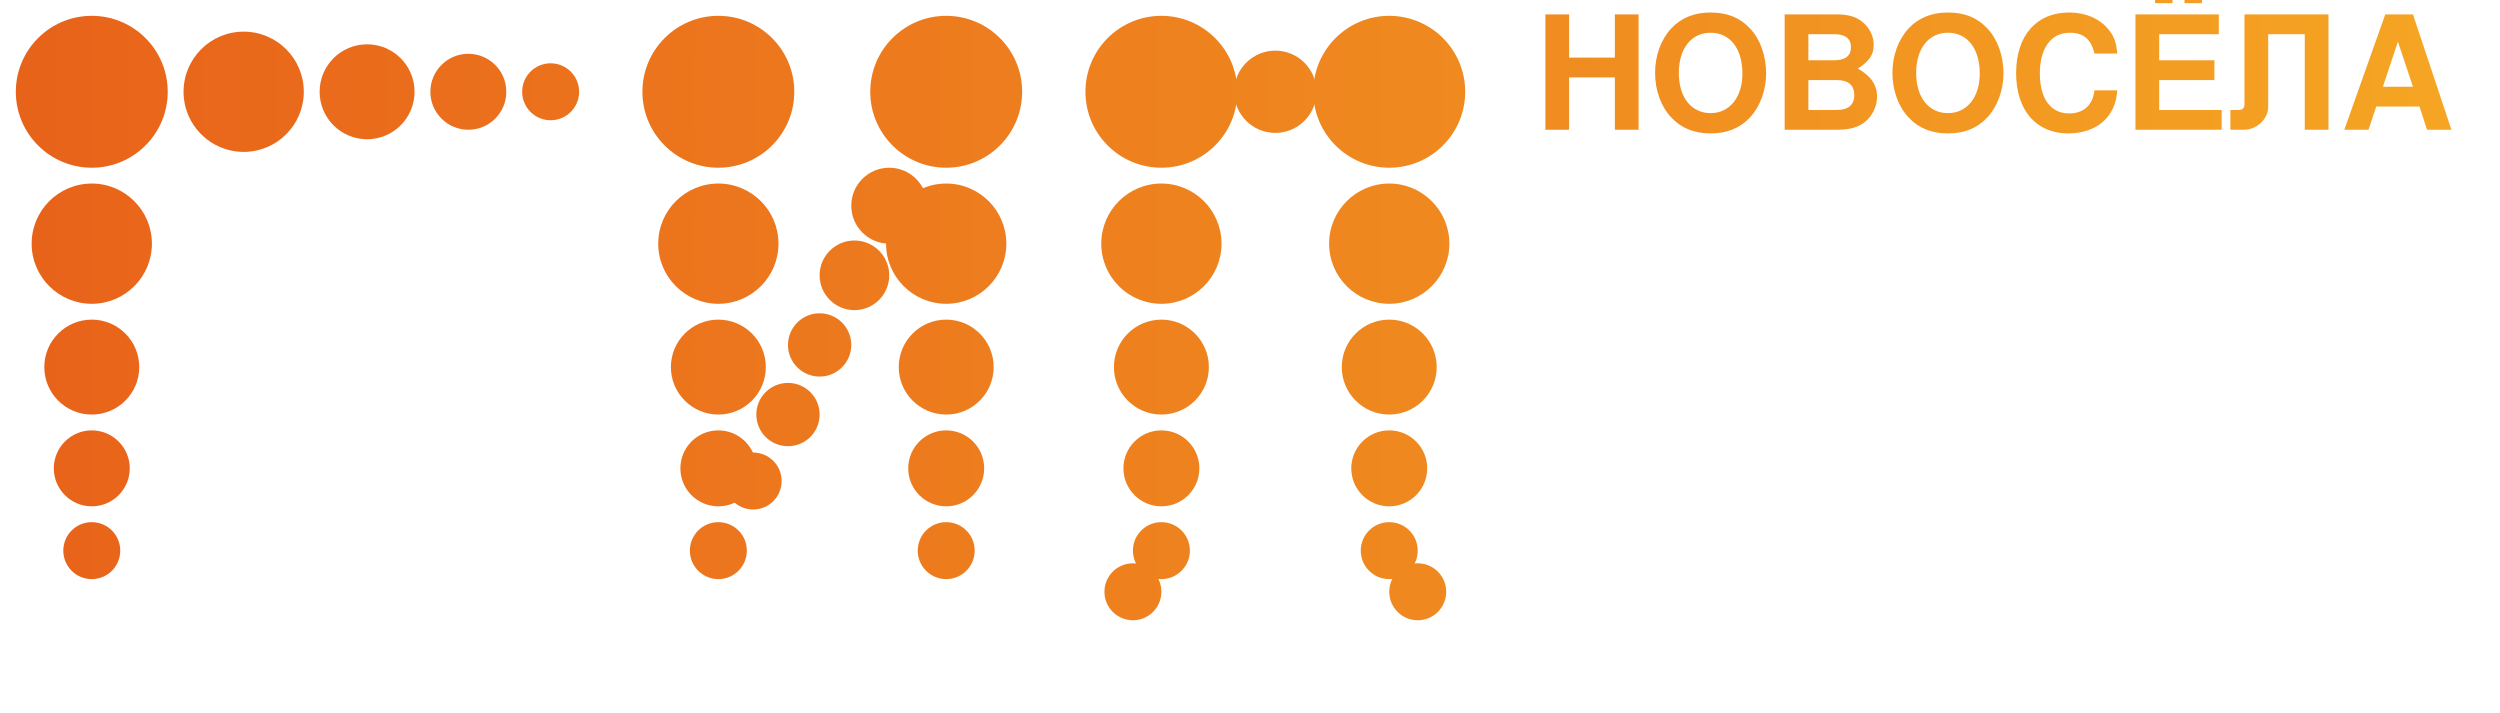
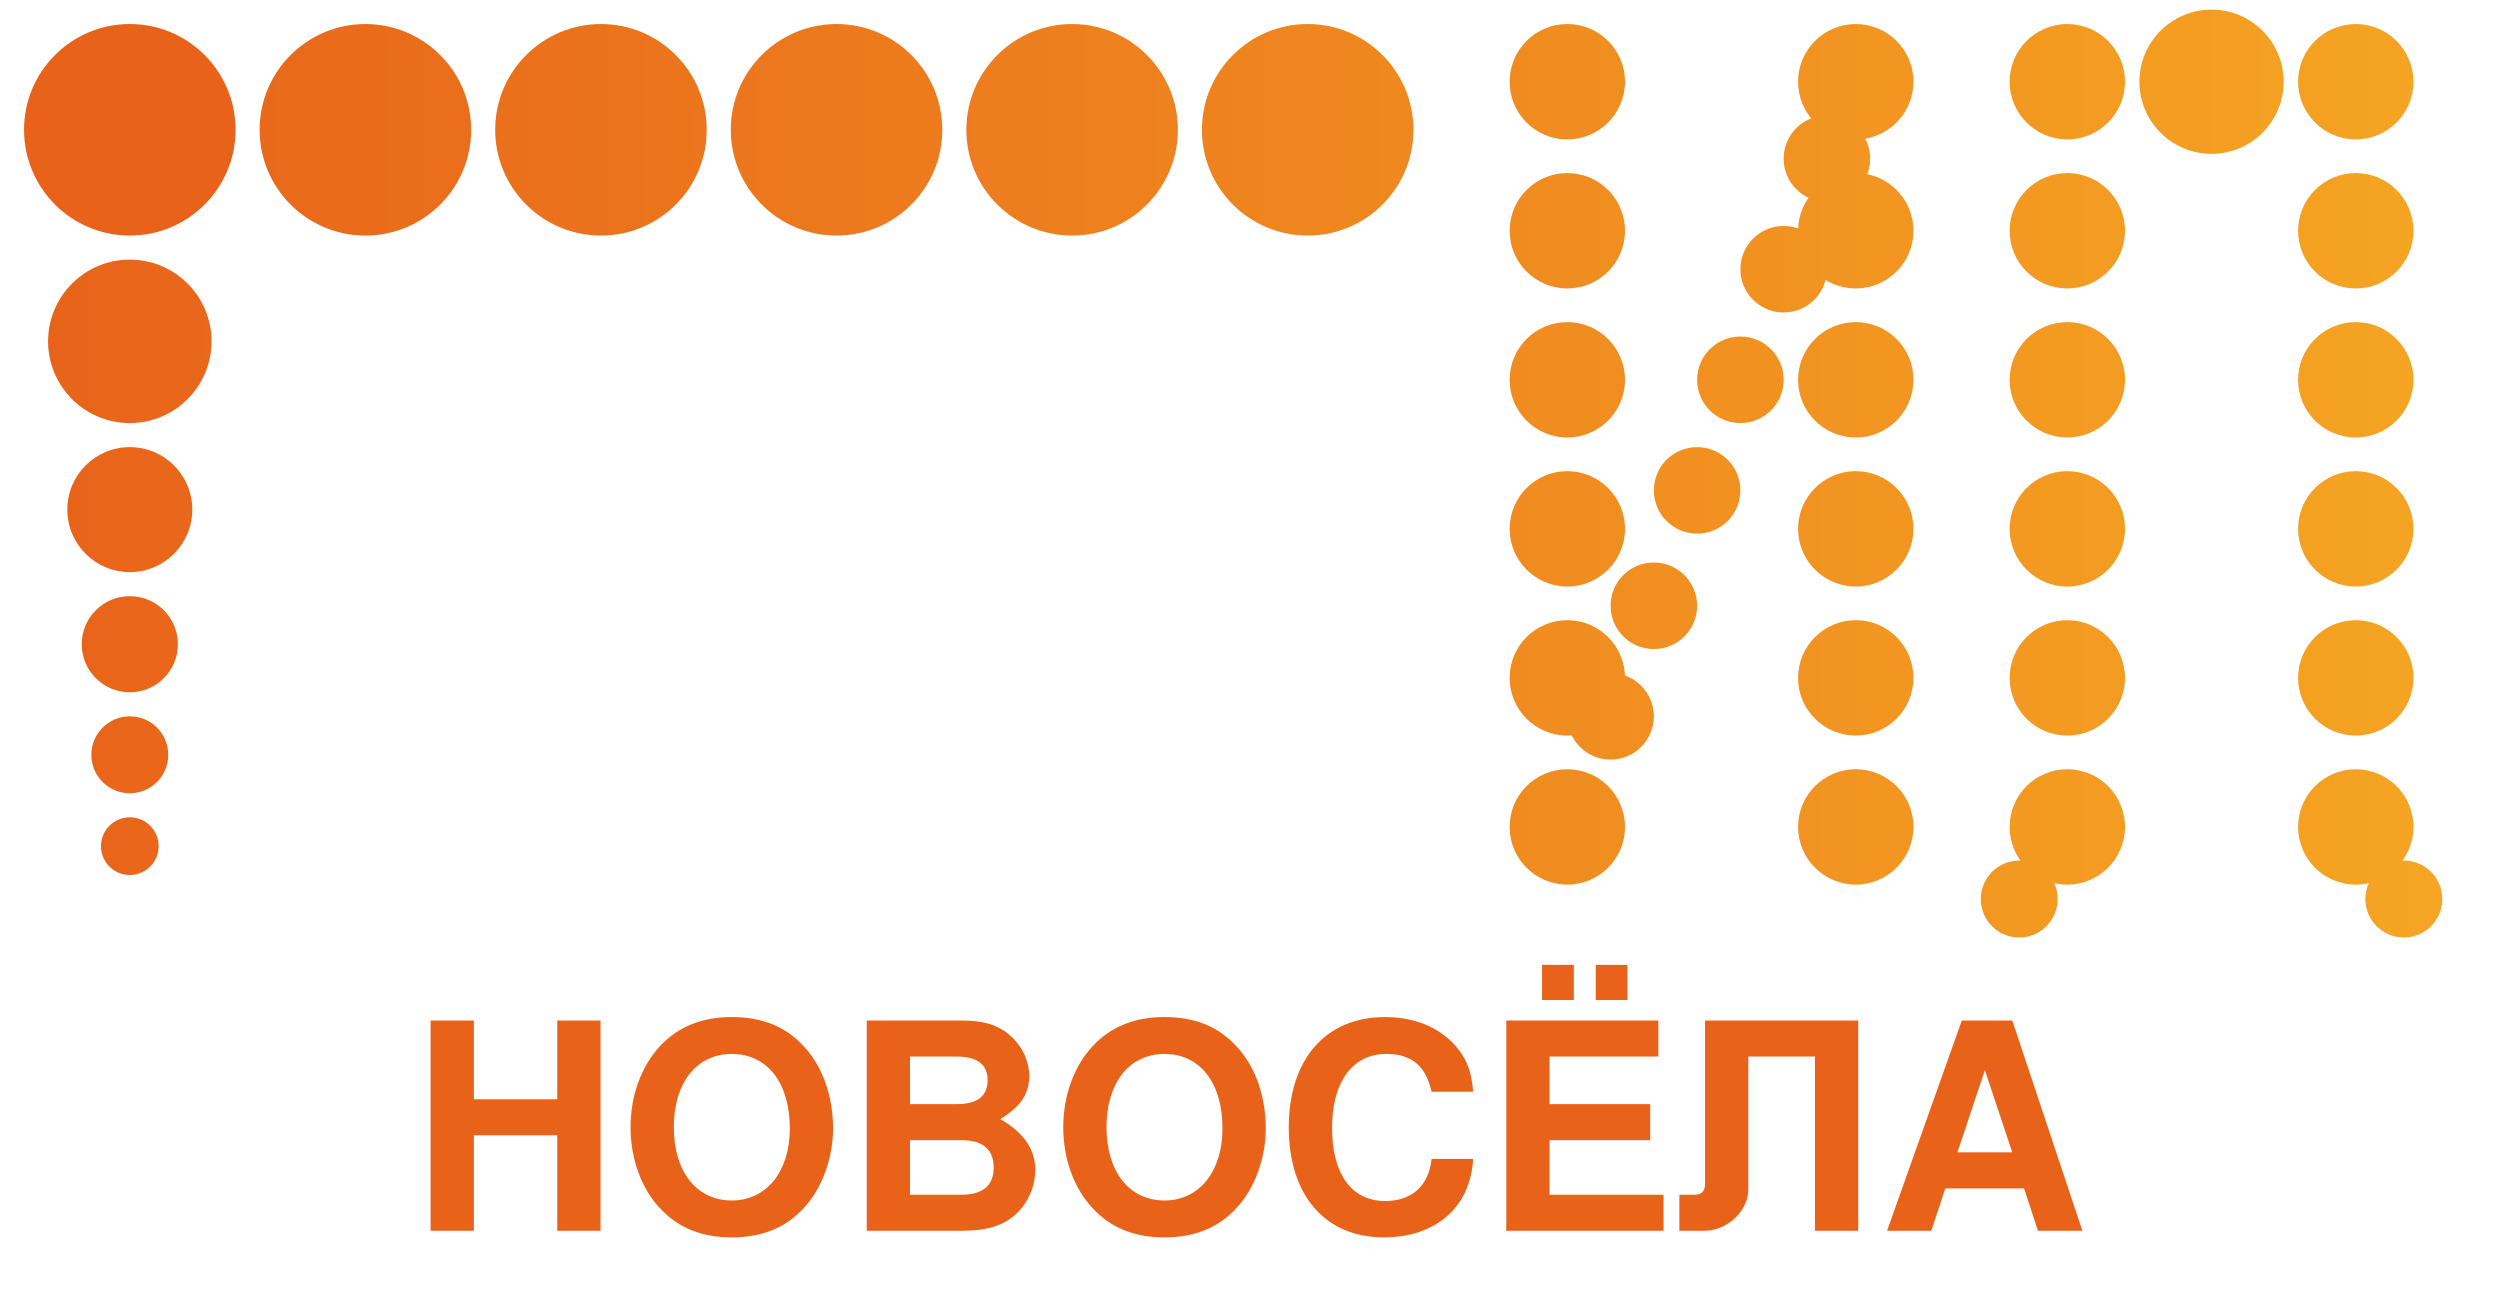
- <svg xmlns="http://www.w3.org/2000/svg" viewBox="0 0 790 225">
+ <svg xmlns="http://www.w3.org/2000/svg" viewBox="0 0 520 270">
  <defs>
-     <linearGradient id="grd" x1="0" y1="0" x2="790" y2="0" gradientUnits="userSpaceOnUse">
+     <linearGradient id="grd" x1="0" y1="0" x2="520" y2="0" gradientUnits="userSpaceOnUse">
      <stop offset="0%" stop-color="#E8621A" />
      <stop offset="100%" stop-color="#F5A623" />
    </linearGradient>
  </defs>
  <style>
-     @keyframes pw { 0%,100%{transform:scale(1)} 50%{transform:scale(1.15)} }
-     @keyframes tw { 0%,100%{opacity:1} 50%{opacity:0.78} }
-     circle { transform-box:fill-box; transform-origin:center; animation:pw 2.5s ease-in-out infinite; }
-     .w0{animation-delay:0s}    .w1{animation-delay:.15s}
-     .w2{animation-delay:.3s}   .w3{animation-delay:.45s}
-     .w4{animation-delay:.6s}   .w5{animation-delay:.75s}
-     .w6{animation-delay:.9s}   .w7{animation-delay:1.05s}
-     .w8{animation-delay:1.2s}
-     .lt{animation:tw 2.5s ease-in-out infinite .5s}
+     /*
+       corner — самый большой шар: пульсирует + переливается оранжево-золотым.
+       blink   — все остальные шары мигают по очереди (волна слева направо).
+     */
+     @keyframes corner-anim {
+       0%,100% { transform:scale(1);    fill:#E8621A; }
+       50%     { transform:scale(1.38); fill:#F5A623; }
+     }
+     @keyframes blink {
+       0%,100% { opacity:1; }
+       50%     { opacity:0.3; }
+     }
+     .corner {
+       transform-box:fill-box;
+       transform-origin:center;
+       animation:corner-anim 2s ease-in-out infinite;
+     }
+     /* Волна b1→b12: 0.2s шаг, длительность 3s */
+     .b1  { animation:blink 3s ease-in-out infinite 0.20s; }
+     .b2  { animation:blink 3s ease-in-out infinite 0.40s; }
+     .b3  { animation:blink 3s ease-in-out infinite 0.60s; }
+     .b4  { animation:blink 3s ease-in-out infinite 0.80s; }
+     .b5  { animation:blink 3s ease-in-out infinite 1.00s; }
+     .b6  { animation:blink 3s ease-in-out infinite 1.20s; }
+     .b7  { animation:blink 3s ease-in-out infinite 1.40s; }
+     .b8  { animation:blink 3s ease-in-out infinite 1.60s; }
+     .b9  { animation:blink 3s ease-in-out infinite 1.80s; }
+     .b10 { animation:blink 3s ease-in-out infinite 2.00s; }
+     .b11 { animation:blink 3s ease-in-out infinite 2.20s; }
+     .b12 { animation:blink 3s ease-in-out infinite 2.40s; }
+     .lt  { animation:blink 3s ease-in-out infinite 2.60s; }
  </style>
-   <circle cx="29" cy="29" r="24" fill="url(#grd)" class="w0" />
-   <circle cx="77" cy="29" r="19" fill="url(#grd)" class="w1" />
-   <circle cx="116" cy="29" r="15" fill="url(#grd)" class="w2" />
-   <circle cx="148" cy="29" r="12" fill="url(#grd)" class="w3" />
-   <circle cx="174" cy="29" r="9" fill="url(#grd)" class="w4" />
-   <circle cx="29" cy="77" r="19" fill="url(#grd)" class="w1" />
-   <circle cx="29" cy="116" r="15" fill="url(#grd)" class="w2" />
-   <circle cx="29" cy="148" r="12" fill="url(#grd)" class="w3" />
-   <circle cx="29" cy="174" r="9" fill="url(#grd)" class="w4" />
-   <circle cx="227" cy="29" r="24" fill="url(#grd)" class="w5" />
-   <circle cx="227" cy="77" r="19" fill="url(#grd)" class="w5" />
-   <circle cx="227" cy="116" r="15" fill="url(#grd)" class="w5" />
-   <circle cx="227" cy="148" r="12" fill="url(#grd)" class="w5" />
-   <circle cx="227" cy="174" r="9" fill="url(#grd)" class="w5" />
-   <circle cx="281" cy="65" r="12" fill="url(#grd)" class="w5" />
-   <circle cx="270" cy="87" r="11" fill="url(#grd)" class="w5" />
-   <circle cx="259" cy="109" r="10" fill="url(#grd)" class="w6" />
-   <circle cx="249" cy="131" r="10" fill="url(#grd)" class="w6" />
-   <circle cx="238" cy="152" r="9" fill="url(#grd)" class="w6" />
-   <circle cx="299" cy="29" r="24" fill="url(#grd)" class="w6" />
-   <circle cx="299" cy="77" r="19" fill="url(#grd)" class="w6" />
-   <circle cx="299" cy="116" r="15" fill="url(#grd)" class="w6" />
-   <circle cx="299" cy="148" r="12" fill="url(#grd)" class="w6" />
-   <circle cx="299" cy="174" r="9" fill="url(#grd)" class="w6" />
-   <circle cx="367" cy="29" r="24" fill="url(#grd)" class="w7" />
-   <circle cx="367" cy="77" r="19" fill="url(#grd)" class="w7" />
-   <circle cx="367" cy="116" r="15" fill="url(#grd)" class="w7" />
-   <circle cx="367" cy="148" r="12" fill="url(#grd)" class="w7" />
-   <circle cx="367" cy="174" r="9" fill="url(#grd)" class="w7" />
-   <circle cx="403" cy="29" r="13" fill="url(#grd)" class="w7" />
-   <circle cx="439" cy="29" r="24" fill="url(#grd)" class="w8" />
-   <circle cx="439" cy="77" r="19" fill="url(#grd)" class="w8" />
-   <circle cx="439" cy="116" r="15" fill="url(#grd)" class="w8" />
-   <circle cx="439" cy="148" r="12" fill="url(#grd)" class="w8" />
-   <circle cx="439" cy="174" r="9" fill="url(#grd)" class="w8" />
-   <circle cx="358" cy="187" r="9" fill="url(#grd)" class="w7" />
-   <circle cx="448" cy="187" r="9" fill="url(#grd)" class="w8" />
-   <text x="485" y="41" font-family="system-ui,-apple-system,'Segoe UI',Helvetica,Arial,sans-serif" font-size="50" font-weight="800" fill="url(#grd)" textLength="280" lengthAdjust="spacingAndGlyphs" class="lt">НОВОСЁЛА</text>
+   <circle cx="27" cy="27" r="22" fill="#E8621A" class="corner" />
+   <circle cx="76" cy="27" r="22" fill="url(#grd)" class="b1" />
+   <circle cx="125" cy="27" r="22" fill="url(#grd)" class="b2" />
+   <circle cx="174" cy="27" r="22" fill="url(#grd)" class="b3" />
+   <circle cx="223" cy="27" r="22" fill="url(#grd)" class="b4" />
+   <circle cx="272" cy="27" r="22" fill="url(#grd)" class="b5" />
+   <circle cx="27" cy="71" r="17" fill="url(#grd)" class="b1" />
+   <circle cx="27" cy="106" r="13" fill="url(#grd)" class="b2" />
+   <circle cx="27" cy="134" r="10" fill="url(#grd)" class="b3" />
+   <circle cx="27" cy="157" r="8" fill="url(#grd)" class="b4" />
+   <circle cx="27" cy="176" r="6" fill="url(#grd)" class="b5" />
+   <circle cx="326" cy="17" r="12" fill="url(#grd)" class="b6" />
+   <circle cx="326" cy="48" r="12" fill="url(#grd)" class="b7" />
+   <circle cx="326" cy="79" r="12" fill="url(#grd)" class="b8" />
+   <circle cx="326" cy="110" r="12" fill="url(#grd)" class="b9" />
+   <circle cx="326" cy="141" r="12" fill="url(#grd)" class="b10" />
+   <circle cx="326" cy="172" r="12" fill="url(#grd)" class="b11" />
+   <circle cx="380" cy="33" r="9" fill="url(#grd)" class="b6" />
+   <circle cx="371" cy="56" r="9" fill="url(#grd)" class="b7" />
+   <circle cx="362" cy="79" r="9" fill="url(#grd)" class="b8" />
+   <circle cx="353" cy="102" r="9" fill="url(#grd)" class="b9" />
+   <circle cx="344" cy="126" r="9" fill="url(#grd)" class="b10" />
+   <circle cx="335" cy="149" r="9" fill="url(#grd)" class="b11" />
+   <circle cx="386" cy="17" r="12" fill="url(#grd)" class="b6" />
+   <circle cx="386" cy="48" r="12" fill="url(#grd)" class="b7" />
+   <circle cx="386" cy="79" r="12" fill="url(#grd)" class="b8" />
+   <circle cx="386" cy="110" r="12" fill="url(#grd)" class="b9" />
+   <circle cx="386" cy="141" r="12" fill="url(#grd)" class="b10" />
+   <circle cx="386" cy="172" r="12" fill="url(#grd)" class="b11" />
+   <circle cx="430" cy="17" r="12" fill="url(#grd)" class="b7" />
+   <circle cx="430" cy="48" r="12" fill="url(#grd)" class="b8" />
+   <circle cx="430" cy="79" r="12" fill="url(#grd)" class="b9" />
+   <circle cx="430" cy="110" r="12" fill="url(#grd)" class="b10" />
+   <circle cx="430" cy="141" r="12" fill="url(#grd)" class="b11" />
+   <circle cx="430" cy="172" r="12" fill="url(#grd)" class="b12" />
+   <circle cx="460" cy="17" r="15" fill="url(#grd)" class="b7" />
+   <circle cx="490" cy="17" r="12" fill="url(#grd)" class="b7" />
+   <circle cx="490" cy="48" r="12" fill="url(#grd)" class="b8" />
+   <circle cx="490" cy="79" r="12" fill="url(#grd)" class="b9" />
+   <circle cx="490" cy="110" r="12" fill="url(#grd)" class="b10" />
+   <circle cx="490" cy="141" r="12" fill="url(#grd)" class="b11" />
+   <circle cx="490" cy="172" r="12" fill="url(#grd)" class="b12" />
+   <circle cx="420" cy="187" r="8" fill="url(#grd)" class="b12" />
+   <circle cx="500" cy="187" r="8" fill="url(#grd)" class="b12" />
+   <text x="260" y="256" text-anchor="middle" font-family="system-ui,-apple-system,'Segoe UI',Helvetica,Arial,sans-serif" font-size="60" font-weight="800" fill="#E8621A" textLength="460" lengthAdjust="spacingAndGlyphs" class="lt">НОВОСЁЛА</text>
</svg>
